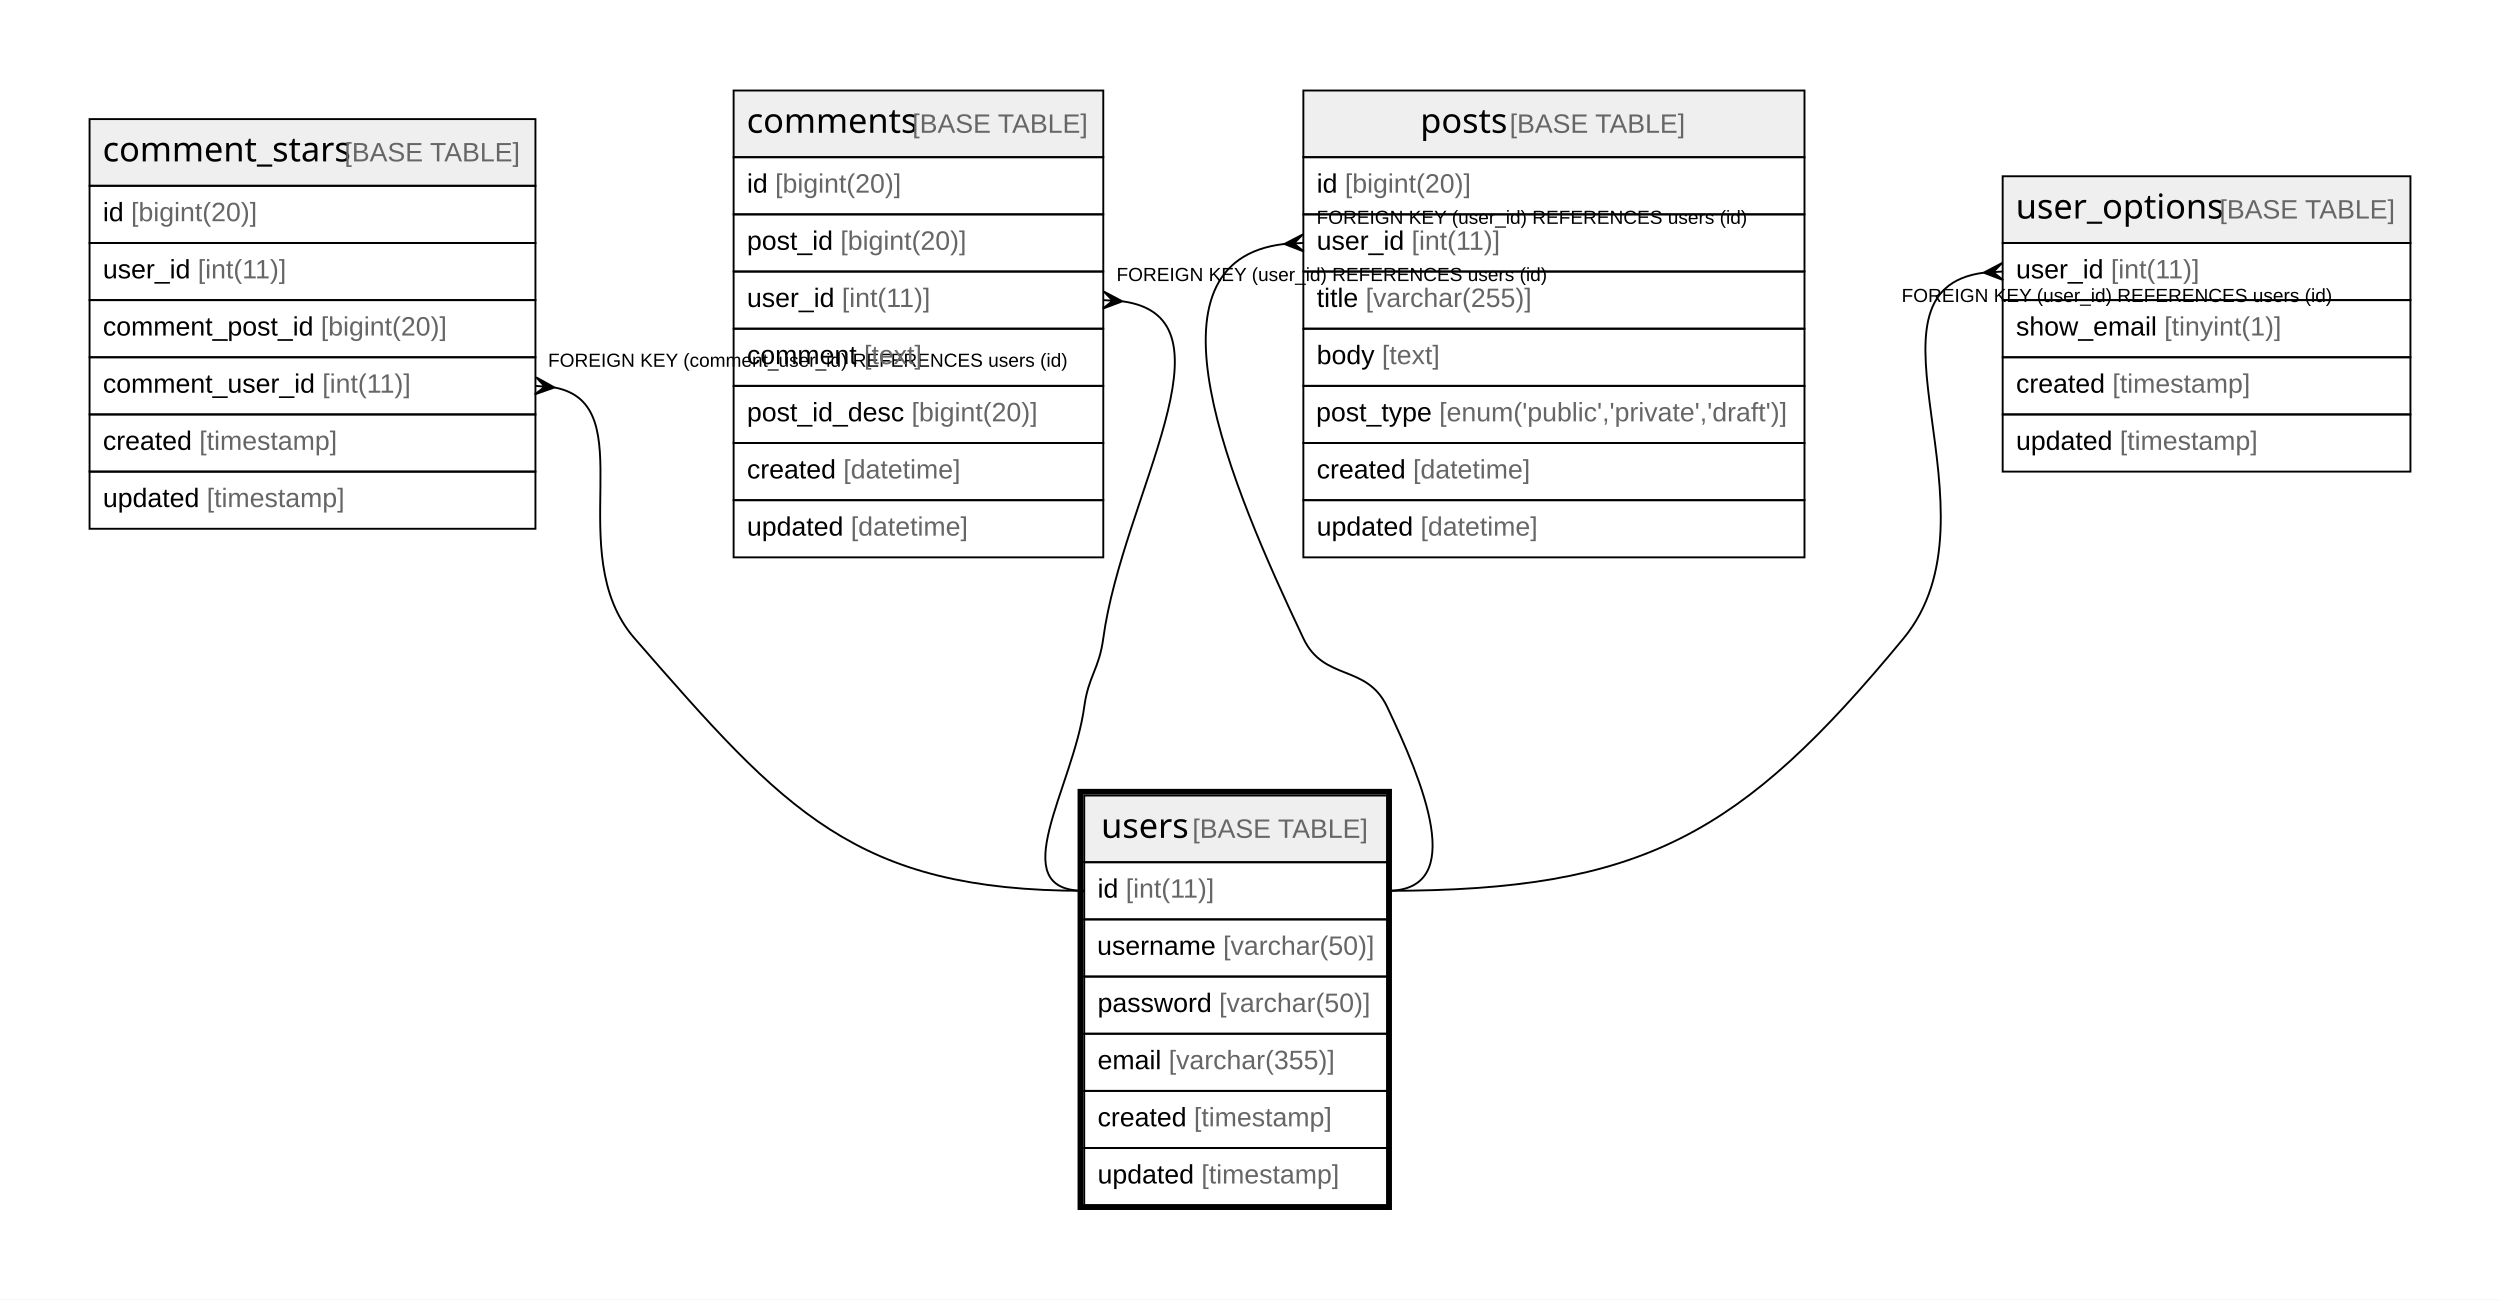
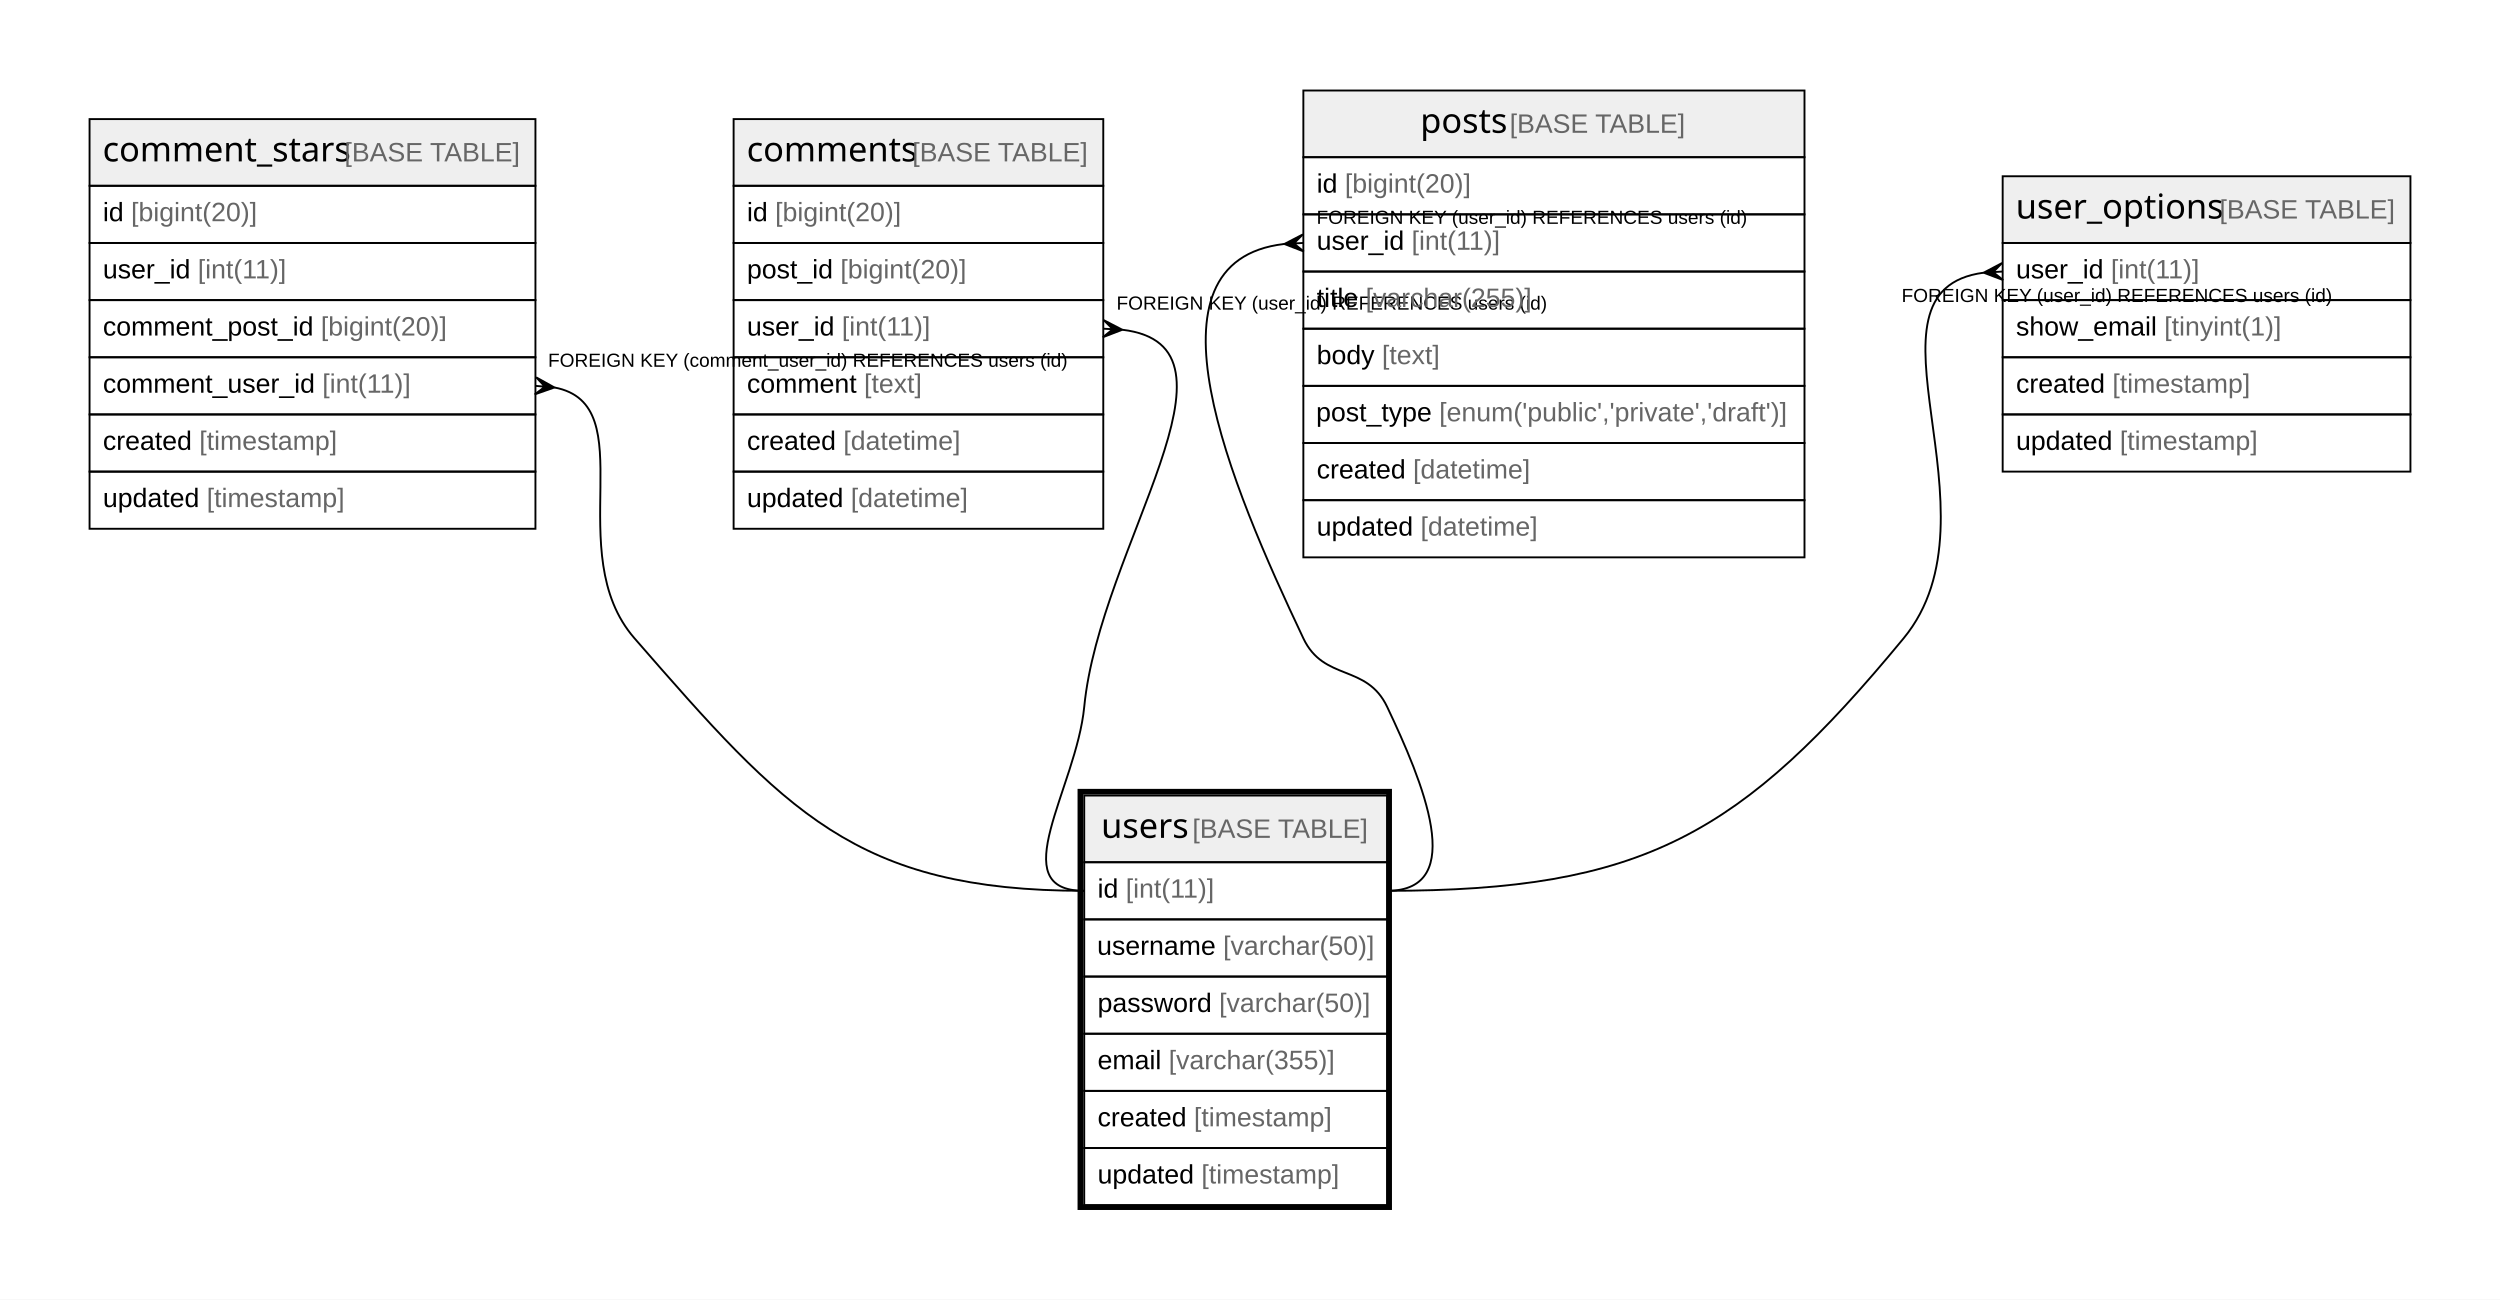
<svg xmlns="http://www.w3.org/2000/svg" width="1312pt" height="682pt" viewBox="0.00 0.00 1312.00 682.00">
  <g id="graph0" class="graph" transform="scale(1 1) rotate(0) translate(4 678)">
    <polygon fill="#ffffff" stroke="transparent" points="-4,4 -4,-678 1308,-678 1308,4 -4,4" />
    <g id="node1" class="node">
      <polygon fill="#efefef" stroke="transparent" points="565,-225.5 565,-260.5 724,-260.5 724,-225.5 565,-225.5" />
      <polygon fill="none" stroke="#000000" points="565,-225.5 565,-260.5 724,-260.5 724,-225.5 565,-225.5" />
      <text text-anchor="start" x="573.871" y="-238.3" font-family="Arial Bold" font-size="18.00" fill="#000000">users</text>
      <text text-anchor="start" x="617.875" y="-238.3" font-family="Arial" font-size="14.00" fill="#000000"> </text>
      <text text-anchor="start" x="621.766" y="-238.3" font-family="Arial" font-size="14.00" fill="#666666">[BASE TABLE]</text>
      <polygon fill="none" stroke="#000000" points="565,-195.5 565,-225.5 724,-225.5 724,-195.5 565,-195.5" />
      <text text-anchor="start" x="572" y="-206.9" font-family="Arial" font-size="14.00" fill="#000000">id </text>
      <text text-anchor="start" x="586.78" y="-206.9" font-family="Arial" font-size="14.00" fill="#666666">[int(11)]</text>
      <polygon fill="none" stroke="#000000" points="565,-165.5 565,-195.5 724,-195.5 724,-165.5 565,-165.5" />
      <text text-anchor="start" x="571.769" y="-176.9" font-family="Arial" font-size="14.00" fill="#000000">username </text>
      <text text-anchor="start" x="637.894" y="-176.9" font-family="Arial" font-size="14.00" fill="#666666">[varchar(50)]</text>
      <polygon fill="none" stroke="#000000" points="565,-135.5 565,-165.5 724,-165.5 724,-135.5 565,-135.5" />
      <text text-anchor="start" x="572" y="-146.9" font-family="Arial" font-size="14.00" fill="#000000">password </text>
      <text text-anchor="start" x="635.788" y="-146.9" font-family="Arial" font-size="14.00" fill="#666666">[varchar(50)]</text>
      <polygon fill="none" stroke="#000000" points="565,-105.5 565,-135.5 724,-135.5 724,-105.5 565,-105.5" />
      <text text-anchor="start" x="572" y="-116.9" font-family="Arial" font-size="14.00" fill="#000000">email </text>
      <text text-anchor="start" x="609.33" y="-116.9" font-family="Arial" font-size="14.00" fill="#666666">[varchar(355)]</text>
      <polygon fill="none" stroke="#000000" points="565,-75.5 565,-105.5 724,-105.5 724,-75.5 565,-75.5" />
      <text text-anchor="start" x="572" y="-86.9" font-family="Arial" font-size="14.00" fill="#000000">created </text>
      <text text-anchor="start" x="622.572" y="-86.9" font-family="Arial" font-size="14.00" fill="#666666">[timestamp]</text>
      <polygon fill="none" stroke="#000000" points="565,-45.5 565,-75.5 724,-75.5 724,-45.5 565,-45.5" />
      <text text-anchor="start" x="572" y="-56.9" font-family="Arial" font-size="14.00" fill="#000000">updated </text>
      <text text-anchor="start" x="626.477" y="-56.9" font-family="Arial" font-size="14.00" fill="#666666">[timestamp]</text>
      <polygon fill="none" stroke="#000000" stroke-width="3" points="563,-44.5 563,-262.5 725,-262.5 725,-44.5 563,-44.5" />
    </g>
    <g id="node2" class="node">
      <polygon fill="#efefef" stroke="transparent" points="43,-580.5 43,-615.5 277,-615.5 277,-580.5 43,-580.5" />
      <polygon fill="none" stroke="#000000" points="43,-580.5 43,-615.5 277,-615.5 277,-580.5 43,-580.5" />
      <text text-anchor="start" x="49.867" y="-593.3" font-family="Arial Bold" font-size="18.00" fill="#000000">comment_stars</text>
      <text text-anchor="start" x="172.879" y="-593.3" font-family="Arial" font-size="14.00" fill="#000000"> </text>
      <text text-anchor="start" x="176.77" y="-593.3" font-family="Arial" font-size="14.00" fill="#666666">[BASE TABLE]</text>
      <polygon fill="none" stroke="#000000" points="43,-550.5 43,-580.5 277,-580.5 277,-550.5 43,-550.5" />
      <text text-anchor="start" x="50" y="-561.9" font-family="Arial" font-size="14.00" fill="#000000">id </text>
      <text text-anchor="start" x="64.78" y="-561.9" font-family="Arial" font-size="14.00" fill="#666666">[bigint(20)]</text>
      <polygon fill="none" stroke="#000000" points="43,-520.5 43,-550.5 277,-550.5 277,-520.5 43,-520.5" />
      <text text-anchor="start" x="50" y="-531.9" font-family="Arial" font-size="14.00" fill="#000000">user_id </text>
      <text text-anchor="start" x="99.788" y="-531.9" font-family="Arial" font-size="14.00" fill="#666666">[int(11)]</text>
      <polygon fill="none" stroke="#000000" points="43,-490.5 43,-520.5 277,-520.5 277,-490.5 43,-490.5" />
      <text text-anchor="start" x="50" y="-501.9" font-family="Arial" font-size="14.00" fill="#000000">comment_post_id </text>
      <text text-anchor="start" x="164.36" y="-501.9" font-family="Arial" font-size="14.00" fill="#666666">[bigint(20)]</text>
      <polygon fill="none" stroke="#000000" points="43,-460.5 43,-490.5 277,-490.5 277,-460.5 43,-460.5" />
      <text text-anchor="start" x="50" y="-471.9" font-family="Arial" font-size="14.00" fill="#000000">comment_user_id </text>
      <text text-anchor="start" x="165.13" y="-471.9" font-family="Arial" font-size="14.00" fill="#666666">[int(11)]</text>
      <polygon fill="none" stroke="#000000" points="43,-430.5 43,-460.5 277,-460.5 277,-430.5 43,-430.5" />
      <text text-anchor="start" x="50" y="-441.9" font-family="Arial" font-size="14.00" fill="#000000">created </text>
      <text text-anchor="start" x="100.572" y="-441.9" font-family="Arial" font-size="14.00" fill="#666666">[timestamp]</text>
      <polygon fill="none" stroke="#000000" points="43,-400.5 43,-430.5 277,-430.5 277,-400.5 43,-400.5" />
      <text text-anchor="start" x="50" y="-411.9" font-family="Arial" font-size="14.00" fill="#000000">updated </text>
      <text text-anchor="start" x="104.477" y="-411.9" font-family="Arial" font-size="14.00" fill="#666666">[timestamp]</text>
    </g>
    <g id="edge1" class="edge">
      <path fill="none" stroke="#000000" d="M286.967,-474.651C334.397,-465.69 289.883,-387.907 329,-343 408.009,-252.296 444.71,-210.5 565,-210.5" />
      <polygon fill="#000000" stroke="#000000" points="286.964,-474.651 276.618,-471.016 281.982,-475.076 277,-475.5 277,-475.5 277,-475.5 281.982,-475.076 277.382,-479.984 286.964,-474.651 286.964,-474.651" />
      <text text-anchor="start" x="283.608" y="-485.5" font-family="Arial" font-size="10.00" fill="#000000">FOREIGN KEY (comment_user_id) REFERENCES users (id)</text>
    </g>
    <g id="node3" class="node">
-       <polygon fill="#efefef" stroke="transparent" points="381,-595.5 381,-630.5 575,-630.5 575,-595.5 381,-595.5" />
-       <polygon fill="none" stroke="#000000" points="381,-595.5 381,-630.5 575,-630.5 575,-595.5 381,-595.5" />
-       <text text-anchor="start" x="387.87" y="-608.3" font-family="Arial Bold" font-size="18.00" fill="#000000">comments</text>
-       <text text-anchor="start" x="470.876" y="-608.3" font-family="Arial" font-size="14.00" fill="#000000"> </text>
-       <text text-anchor="start" x="474.766" y="-608.3" font-family="Arial" font-size="14.00" fill="#666666">[BASE TABLE]</text>
-       <polygon fill="none" stroke="#000000" points="381,-565.5 381,-595.5 575,-595.5 575,-565.5 381,-565.5" />
-       <text text-anchor="start" x="388" y="-576.9" font-family="Arial" font-size="14.00" fill="#000000">id </text>
-       <text text-anchor="start" x="402.78" y="-576.9" font-family="Arial" font-size="14.00" fill="#666666">[bigint(20)]</text>
-       <polygon fill="none" stroke="#000000" points="381,-535.5 381,-565.5 575,-565.5 575,-535.5 381,-535.5" />
-       <text text-anchor="start" x="388" y="-546.9" font-family="Arial" font-size="14.00" fill="#000000">post_id </text>
-       <text text-anchor="start" x="437.018" y="-546.9" font-family="Arial" font-size="14.00" fill="#666666">[bigint(20)]</text>
-       <polygon fill="none" stroke="#000000" points="381,-505.5 381,-535.5 575,-535.5 575,-505.5 381,-505.5" />
-       <text text-anchor="start" x="388" y="-516.9" font-family="Arial" font-size="14.00" fill="#000000">user_id </text>
-       <text text-anchor="start" x="437.788" y="-516.9" font-family="Arial" font-size="14.00" fill="#666666">[int(11)]</text>
-       <polygon fill="none" stroke="#000000" points="381,-475.5 381,-505.5 575,-505.5 575,-475.5 381,-475.5" />
-       <text text-anchor="start" x="388" y="-486.9" font-family="Arial" font-size="14.00" fill="#000000">comment </text>
-       <text text-anchor="start" x="449.45" y="-486.9" font-family="Arial" font-size="14.00" fill="#666666">[text]</text>
-       <polygon fill="none" stroke="#000000" points="381,-445.5 381,-475.5 575,-475.5 575,-445.5 381,-445.5" />
-       <text text-anchor="start" x="388" y="-456.9" font-family="Arial" font-size="14.00" fill="#000000">post_id_desc </text>
-       <text text-anchor="start" x="474.366" y="-456.9" font-family="Arial" font-size="14.00" fill="#666666">[bigint(20)]</text>
-       <polygon fill="none" stroke="#000000" points="381,-415.5 381,-445.5 575,-445.5 575,-415.5 381,-415.5" />
-       <text text-anchor="start" x="388" y="-426.9" font-family="Arial" font-size="14.00" fill="#000000">created </text>
-       <text text-anchor="start" x="438.572" y="-426.9" font-family="Arial" font-size="14.00" fill="#666666">[datetime]</text>
-       <polygon fill="none" stroke="#000000" points="381,-385.5 381,-415.5 575,-415.5 575,-385.5 381,-385.5" />
-       <text text-anchor="start" x="388" y="-396.9" font-family="Arial" font-size="14.00" fill="#000000">updated </text>
-       <text text-anchor="start" x="442.477" y="-396.9" font-family="Arial" font-size="14.00" fill="#666666">[datetime]</text>
+       <polygon fill="#efefef" stroke="transparent" points="381,-580.5 381,-615.5 575,-615.5 575,-580.5 381,-580.5" />
+       <polygon fill="none" stroke="#000000" points="381,-580.5 381,-615.5 575,-615.5 575,-580.5 381,-580.5" />
+       <text text-anchor="start" x="387.87" y="-593.3" font-family="Arial Bold" font-size="18.00" fill="#000000">comments</text>
+       <text text-anchor="start" x="470.876" y="-593.3" font-family="Arial" font-size="14.00" fill="#000000"> </text>
+       <text text-anchor="start" x="474.766" y="-593.3" font-family="Arial" font-size="14.00" fill="#666666">[BASE TABLE]</text>
+       <polygon fill="none" stroke="#000000" points="381,-550.5 381,-580.5 575,-580.5 575,-550.5 381,-550.5" />
+       <text text-anchor="start" x="388" y="-561.9" font-family="Arial" font-size="14.00" fill="#000000">id </text>
+       <text text-anchor="start" x="402.78" y="-561.9" font-family="Arial" font-size="14.00" fill="#666666">[bigint(20)]</text>
+       <polygon fill="none" stroke="#000000" points="381,-520.5 381,-550.5 575,-550.5 575,-520.5 381,-520.5" />
+       <text text-anchor="start" x="388" y="-531.9" font-family="Arial" font-size="14.00" fill="#000000">post_id </text>
+       <text text-anchor="start" x="437.018" y="-531.9" font-family="Arial" font-size="14.00" fill="#666666">[bigint(20)]</text>
+       <polygon fill="none" stroke="#000000" points="381,-490.5 381,-520.5 575,-520.5 575,-490.5 381,-490.5" />
+       <text text-anchor="start" x="388" y="-501.9" font-family="Arial" font-size="14.00" fill="#000000">user_id </text>
+       <text text-anchor="start" x="437.788" y="-501.9" font-family="Arial" font-size="14.00" fill="#666666">[int(11)]</text>
+       <polygon fill="none" stroke="#000000" points="381,-460.5 381,-490.5 575,-490.5 575,-460.5 381,-460.5" />
+       <text text-anchor="start" x="388" y="-471.9" font-family="Arial" font-size="14.00" fill="#000000">comment </text>
+       <text text-anchor="start" x="449.45" y="-471.9" font-family="Arial" font-size="14.00" fill="#666666">[text]</text>
+       <polygon fill="none" stroke="#000000" points="381,-430.5 381,-460.5 575,-460.5 575,-430.5 381,-430.5" />
+       <text text-anchor="start" x="388" y="-441.9" font-family="Arial" font-size="14.00" fill="#000000">created </text>
+       <text text-anchor="start" x="438.572" y="-441.9" font-family="Arial" font-size="14.00" fill="#666666">[datetime]</text>
+       <polygon fill="none" stroke="#000000" points="381,-400.5 381,-430.5 575,-430.5 575,-400.5 381,-400.5" />
+       <text text-anchor="start" x="388" y="-411.9" font-family="Arial" font-size="14.00" fill="#000000">updated </text>
+       <text text-anchor="start" x="442.477" y="-411.9" font-family="Arial" font-size="14.00" fill="#666666">[datetime]</text>
    </g>
    <g id="edge2" class="edge">
-       <path fill="none" stroke="#000000" d="M585.145,-519.858C647.618,-511.234 585.155,-417.502 575,-343 572.757,-326.546 567.243,-323.454 565,-307 559.207,-264.504 522.111,-210.5 565,-210.5" />
-       <polygon fill="#000000" stroke="#000000" points="584.98,-519.868 574.716,-516.009 579.99,-520.184 575,-520.5 575,-520.5 575,-520.5 579.99,-520.184 575.284,-524.991 584.98,-519.868 584.98,-519.868" />
-       <text text-anchor="start" x="581.945" y="-530.5" font-family="Arial" font-size="10.00" fill="#000000">FOREIGN KEY (user_id) REFERENCES users (id)</text>
+       <path fill="none" stroke="#000000" d="M584.988,-504.951C656.105,-496.467 573.188,-391.314 565,-307 560.854,-264.312 522.111,-210.5 565,-210.5" />
+       <polygon fill="#000000" stroke="#000000" points="584.985,-504.951 574.753,-501.007 579.992,-505.226 575,-505.5 575,-505.5 575,-505.5 579.992,-505.226 575.247,-509.993 584.985,-504.951 584.985,-504.951" />
+       <text text-anchor="start" x="581.945" y="-515.5" font-family="Arial" font-size="10.00" fill="#000000">FOREIGN KEY (user_id) REFERENCES users (id)</text>
    </g>
    <g id="node4" class="node">
      <polygon fill="#efefef" stroke="transparent" points="680,-595.5 680,-630.5 943,-630.5 943,-595.5 680,-595.5" />
      <polygon fill="none" stroke="#000000" points="680,-595.5 680,-630.5 943,-630.5 943,-595.5 680,-595.5" />
      <text text-anchor="start" x="741.366" y="-608.3" font-family="Arial Bold" font-size="18.00" fill="#000000">posts</text>
      <text text-anchor="start" x="784.38" y="-608.3" font-family="Arial" font-size="14.00" fill="#000000"> </text>
      <text text-anchor="start" x="788.271" y="-608.3" font-family="Arial" font-size="14.00" fill="#666666">[BASE TABLE]</text>
      <polygon fill="none" stroke="#000000" points="680,-565.5 680,-595.5 943,-595.5 943,-565.5 680,-565.5" />
      <text text-anchor="start" x="687" y="-576.9" font-family="Arial" font-size="14.00" fill="#000000">id </text>
      <text text-anchor="start" x="701.78" y="-576.9" font-family="Arial" font-size="14.00" fill="#666666">[bigint(20)]</text>
      <polygon fill="none" stroke="#000000" points="680,-535.5 680,-565.5 943,-565.5 943,-535.5 680,-535.5" />
      <text text-anchor="start" x="687" y="-546.9" font-family="Arial" font-size="14.00" fill="#000000">user_id </text>
      <text text-anchor="start" x="736.788" y="-546.9" font-family="Arial" font-size="14.00" fill="#666666">[int(11)]</text>
      <polygon fill="none" stroke="#000000" points="680,-505.5 680,-535.5 943,-535.5 943,-505.5 680,-505.5" />
      <text text-anchor="start" x="687" y="-516.9" font-family="Arial" font-size="14.00" fill="#000000">title </text>
      <text text-anchor="start" x="712.668" y="-516.9" font-family="Arial" font-size="14.00" fill="#666666">[varchar(255)]</text>
      <polygon fill="none" stroke="#000000" points="680,-475.5 680,-505.5 943,-505.5 943,-475.5 680,-475.5" />
      <text text-anchor="start" x="687" y="-486.9" font-family="Arial" font-size="14.00" fill="#000000">body </text>
      <text text-anchor="start" x="721.238" y="-486.9" font-family="Arial" font-size="14.00" fill="#666666">[text]</text>
      <polygon fill="none" stroke="#000000" points="680,-445.5 680,-475.5 943,-475.5 943,-445.5 680,-445.5" />
      <text text-anchor="start" x="686.697" y="-456.9" font-family="Arial" font-size="14.00" fill="#000000">post_type </text>
      <text text-anchor="start" x="751.282" y="-456.9" font-family="Arial" font-size="14.00" fill="#666666">[enum('public','private','draft')]</text>
      <polygon fill="none" stroke="#000000" points="680,-415.5 680,-445.5 943,-445.5 943,-415.5 680,-415.5" />
      <text text-anchor="start" x="687" y="-426.9" font-family="Arial" font-size="14.00" fill="#000000">created </text>
      <text text-anchor="start" x="737.572" y="-426.9" font-family="Arial" font-size="14.00" fill="#666666">[datetime]</text>
      <polygon fill="none" stroke="#000000" points="680,-385.5 680,-415.5 943,-415.5 943,-385.5 680,-385.5" />
      <text text-anchor="start" x="687" y="-396.9" font-family="Arial" font-size="14.00" fill="#000000">updated </text>
      <text text-anchor="start" x="741.477" y="-396.9" font-family="Arial" font-size="14.00" fill="#666666">[datetime]</text>
    </g>
    <g id="edge3" class="edge">
      <path fill="none" stroke="#000000" d="M669.847,-549.942C591.877,-540.862 642.05,-423.083 680,-343 690.82,-320.167 713.18,-329.833 724,-307 742.366,-268.243 766.889,-210.5 724,-210.5" />
      <polygon fill="#000000" stroke="#000000" points="670.015,-549.951 679.753,-554.993 675.008,-550.225 680,-550.5 680,-550.5 680,-550.5 675.008,-550.225 680.247,-546.007 670.015,-549.951 670.015,-549.951" />
      <text text-anchor="start" x="686.945" y="-560.5" font-family="Arial" font-size="10.00" fill="#000000">FOREIGN KEY (user_id) REFERENCES users (id)</text>
    </g>
    <g id="node5" class="node">
      <polygon fill="#efefef" stroke="transparent" points="1047,-550.5 1047,-585.5 1261,-585.5 1261,-550.5 1047,-550.5" />
      <polygon fill="none" stroke="#000000" points="1047,-550.5 1047,-585.5 1261,-585.5 1261,-550.5 1047,-550.5" />
      <text text-anchor="start" x="1053.857" y="-563.3" font-family="Arial Bold" font-size="18.00" fill="#000000">user_options</text>
      <text text-anchor="start" x="1156.889" y="-563.3" font-family="Arial" font-size="14.00" fill="#000000"> </text>
      <text text-anchor="start" x="1160.78" y="-563.3" font-family="Arial" font-size="14.00" fill="#666666">[BASE TABLE]</text>
      <polygon fill="none" stroke="#000000" points="1047,-520.5 1047,-550.5 1261,-550.5 1261,-520.5 1047,-520.5" />
      <text text-anchor="start" x="1054" y="-531.9" font-family="Arial" font-size="14.00" fill="#000000">user_id </text>
      <text text-anchor="start" x="1103.788" y="-531.9" font-family="Arial" font-size="14.00" fill="#666666">[int(11)]</text>
      <polygon fill="none" stroke="#000000" points="1047,-490.5 1047,-520.5 1261,-520.5 1261,-490.5 1047,-490.5" />
      <text text-anchor="start" x="1054" y="-501.9" font-family="Arial" font-size="14.00" fill="#000000">show_email </text>
      <text text-anchor="start" x="1131.784" y="-501.9" font-family="Arial" font-size="14.00" fill="#666666">[tinyint(1)]</text>
      <polygon fill="none" stroke="#000000" points="1047,-460.5 1047,-490.5 1261,-490.5 1261,-460.5 1047,-460.5" />
      <text text-anchor="start" x="1054" y="-471.9" font-family="Arial" font-size="14.00" fill="#000000">created </text>
      <text text-anchor="start" x="1104.572" y="-471.9" font-family="Arial" font-size="14.00" fill="#666666">[timestamp]</text>
      <polygon fill="none" stroke="#000000" points="1047,-430.5 1047,-460.5 1261,-460.5 1261,-430.5 1047,-430.5" />
      <text text-anchor="start" x="1054" y="-441.9" font-family="Arial" font-size="14.00" fill="#000000">updated </text>
      <text text-anchor="start" x="1108.477" y="-441.9" font-family="Arial" font-size="14.00" fill="#666666">[timestamp]</text>
    </g>
    <g id="edge4" class="edge">
      <path fill="none" stroke="#000000" d="M1036.989,-534.886C965.758,-525.41 1049.093,-408.549 995,-343 909.666,-239.594 858.07,-210.5 724,-210.5" />
      <polygon fill="#000000" stroke="#000000" points="1037.019,-534.888 1046.724,-539.992 1042.009,-535.194 1047,-535.5 1047,-535.5 1047,-535.5 1042.009,-535.194 1047.276,-531.008 1037.019,-534.888 1037.019,-534.888" />
      <text text-anchor="start" x="993.945" y="-519.5" font-family="Arial" font-size="10.00" fill="#000000">FOREIGN KEY (user_id) REFERENCES users (id)</text>
    </g>
  </g>
</svg>
